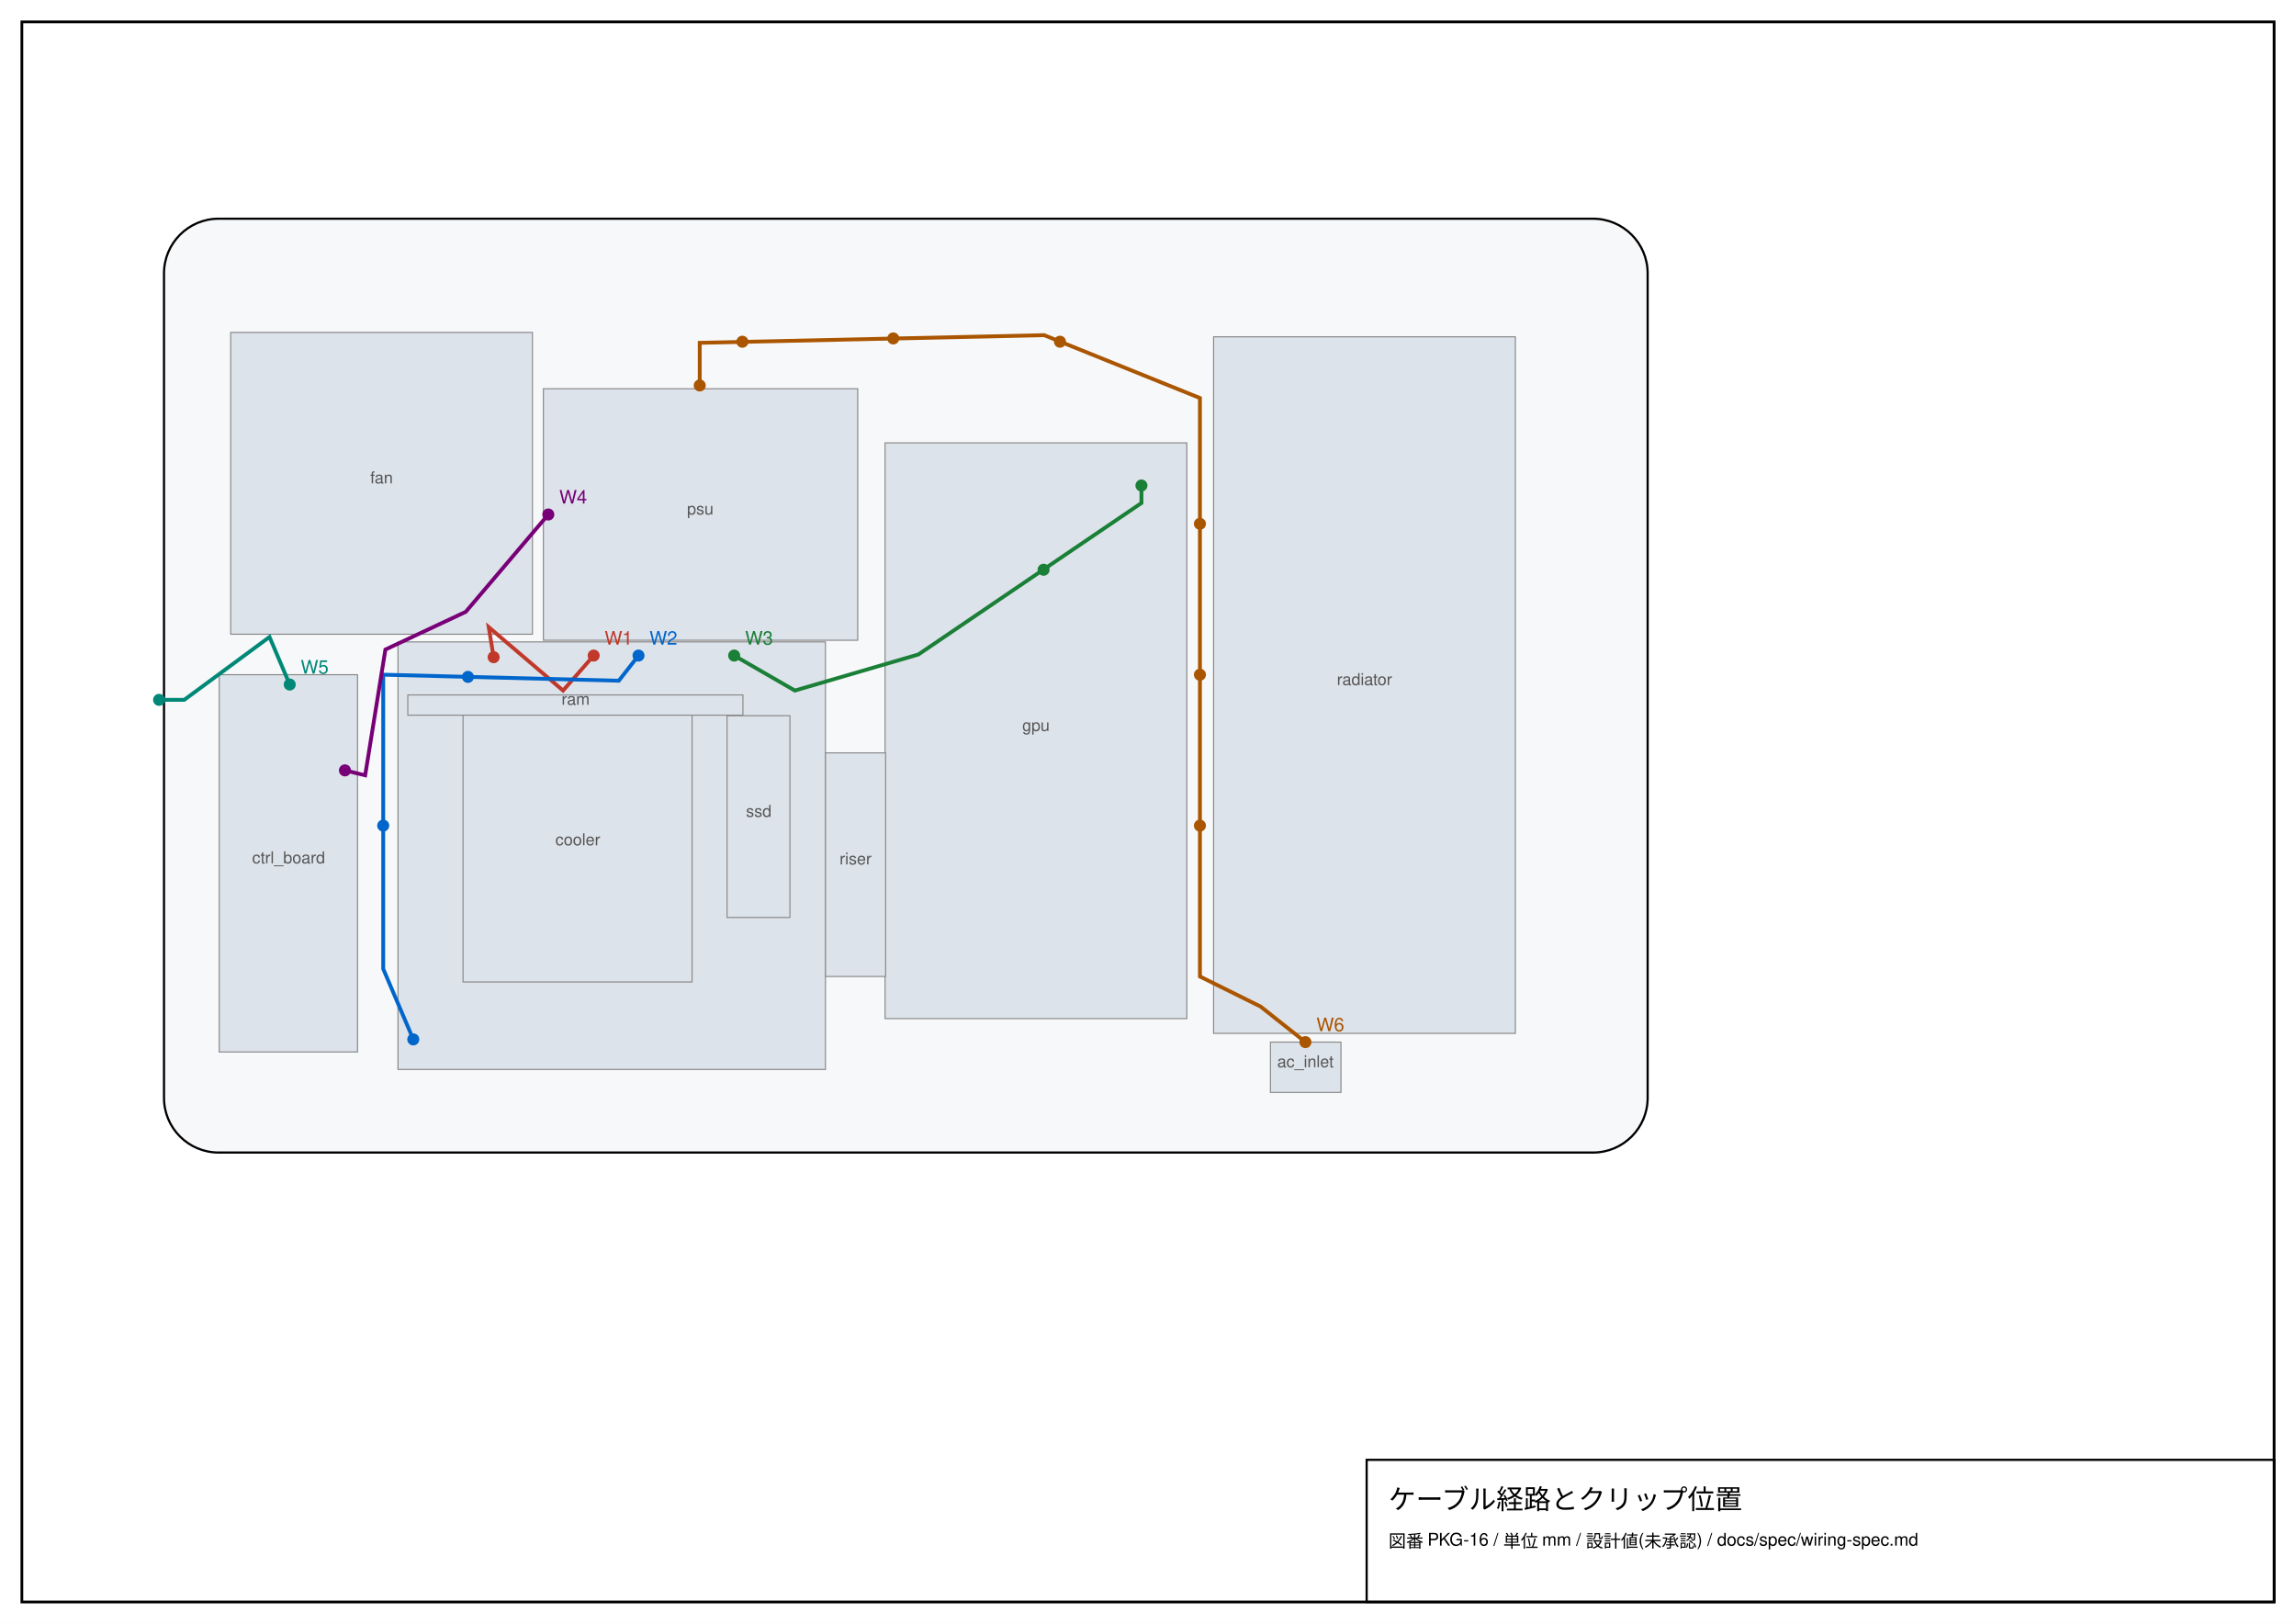
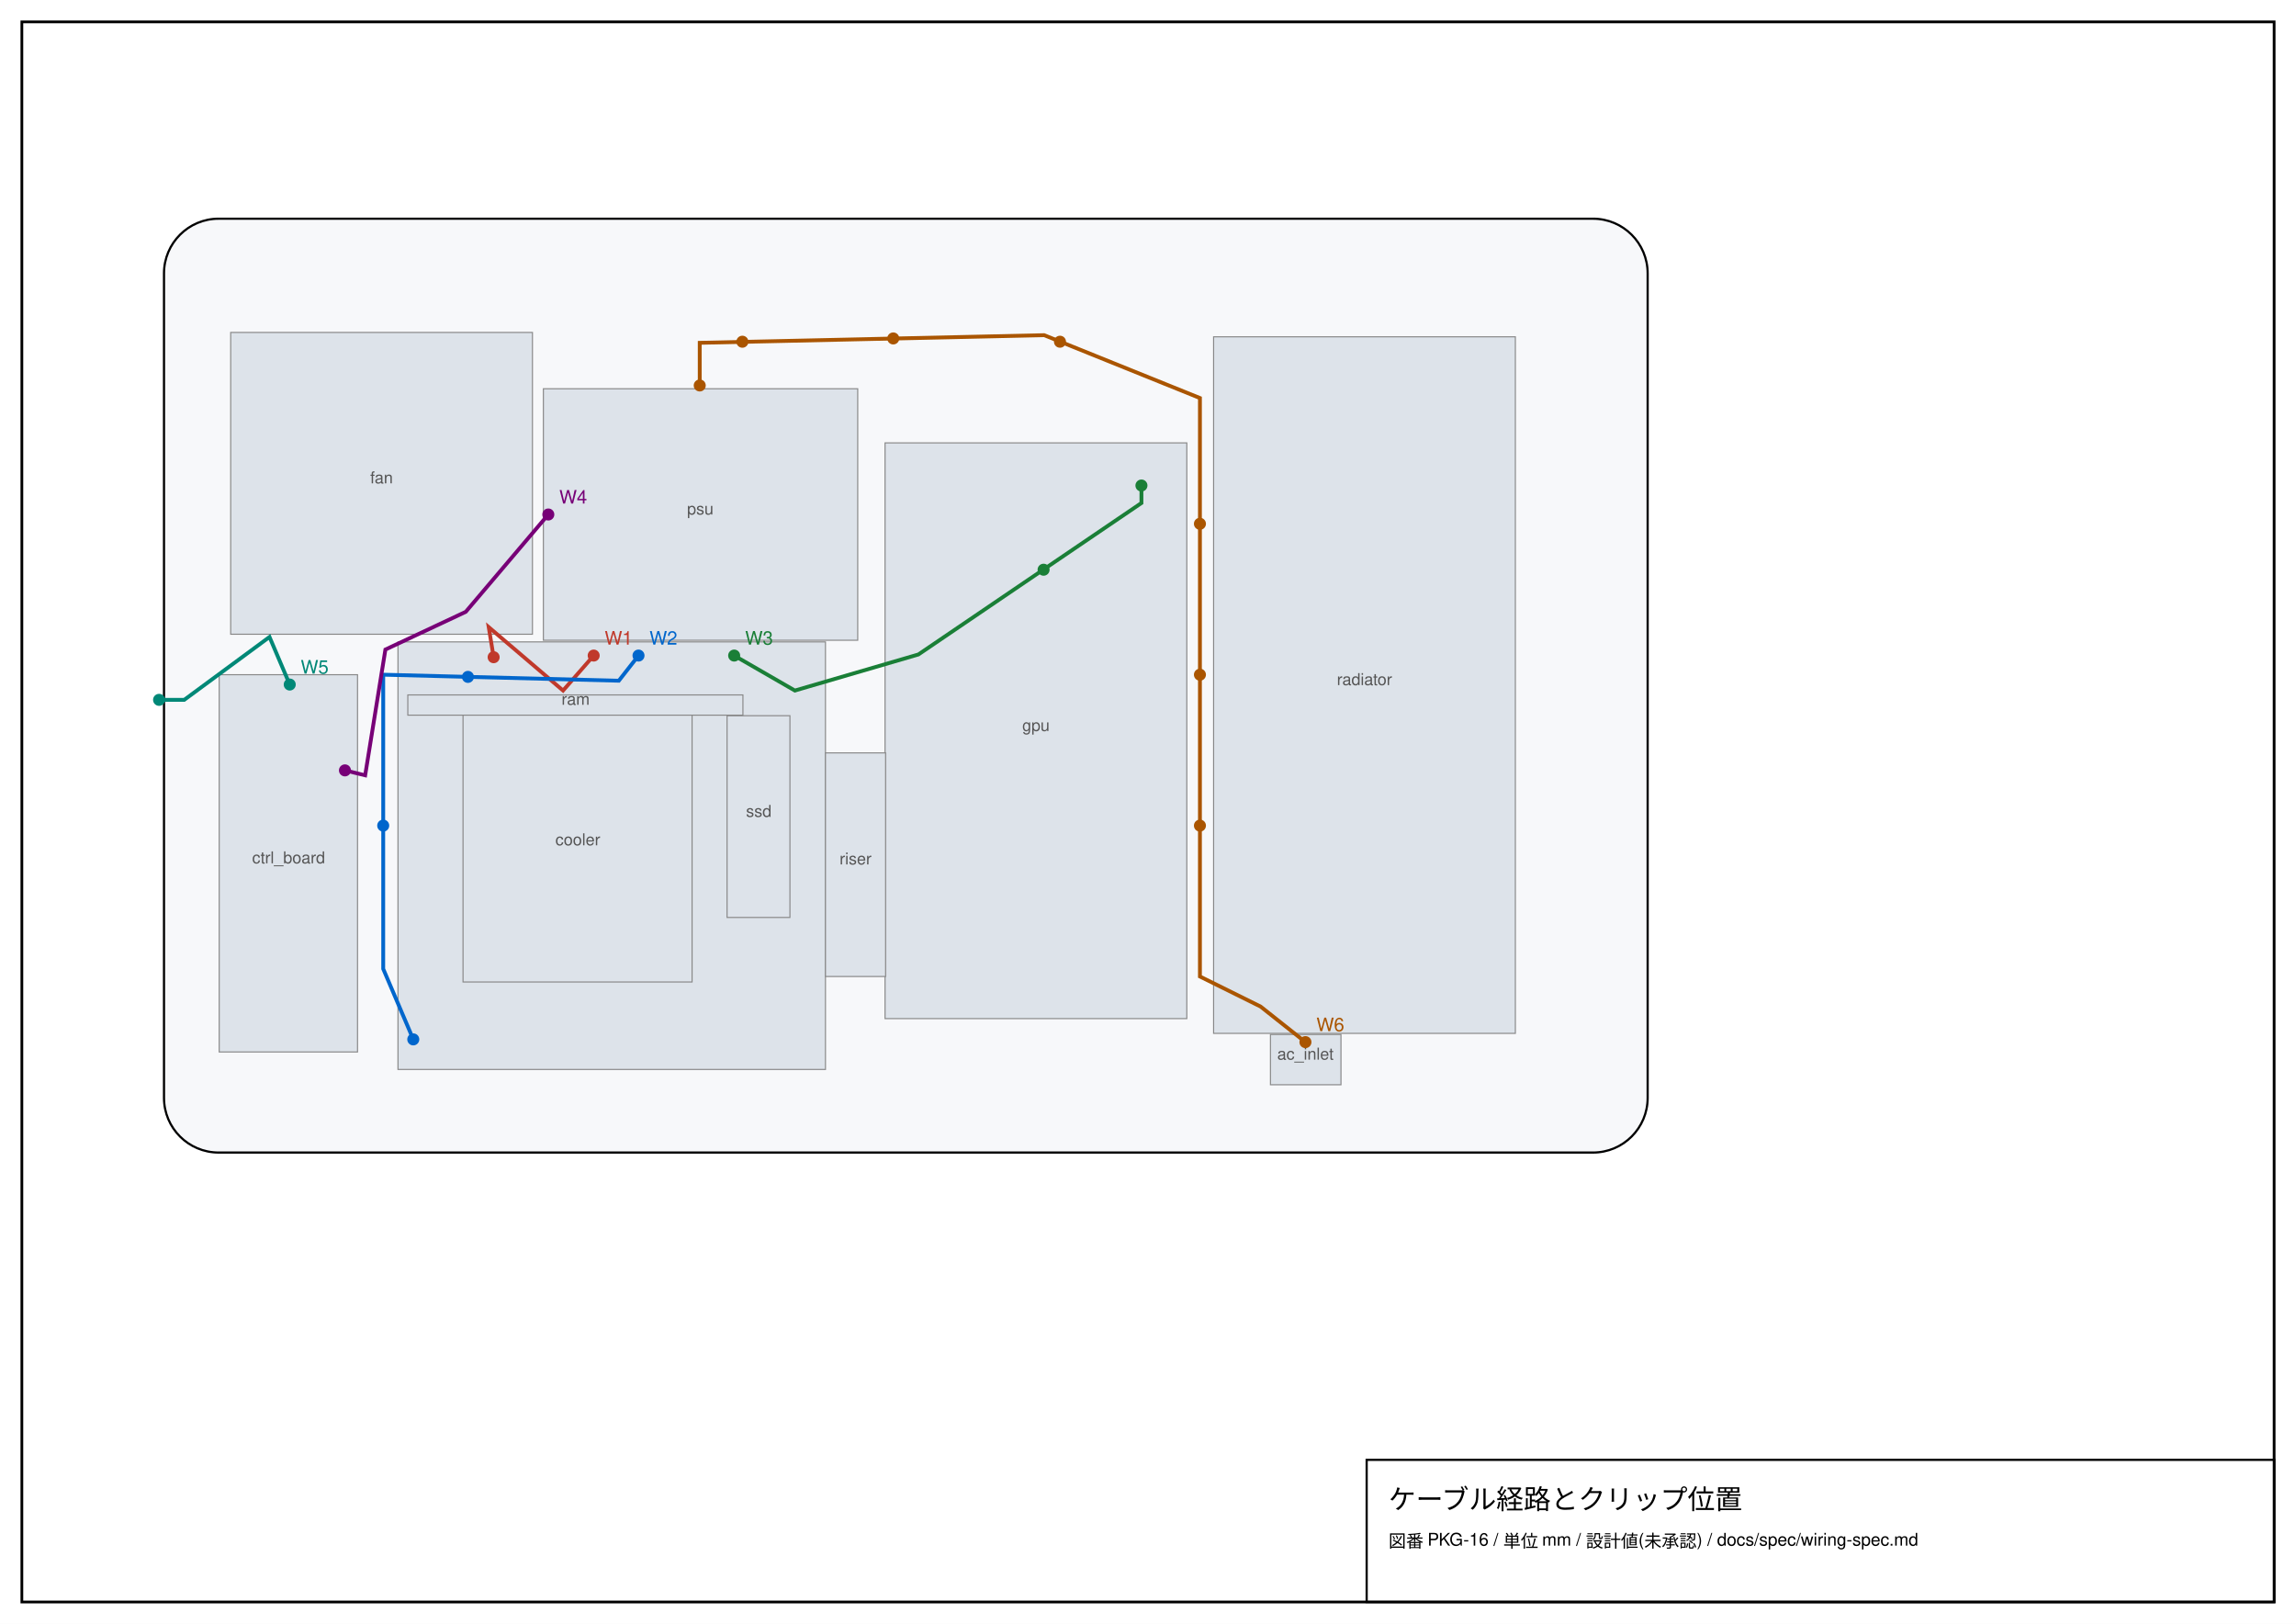
<svg xmlns="http://www.w3.org/2000/svg" viewBox="0 0 420 297" font-family="Helvetica,Arial,sans-serif">
  <rect width="100%" height="100%" fill="#fff" />
  <rect x="4" y="4" width="412" height="289" fill="none" stroke="#000" stroke-width=".5" />
  <rect x="30" y="40" width="271.4" height="170.798" rx="10" fill="#f7f8fa" stroke="#000" stroke-width=".4" />
  <rect x="72.8" y="117.4" width="78.2" height="78.2" fill="#dde3ea" stroke="#888" stroke-width=".2" />
  <text x="111.9" y="156.5" font-size="3" text-anchor="middle" fill="#555">board</text>
  <rect x="84.7" y="129.7" width="41.9" height="49.9" fill="#dde3ea" stroke="#888" stroke-width=".2" />
  <text x="105.7" y="154.6" font-size="3" text-anchor="middle" fill="#555">cooler</text>
  <rect x="222.0" y="61.6" width="55.2" height="127.4" fill="#dde3ea" stroke="#888" stroke-width=".2" />
  <text x="249.6" y="125.3" font-size="3" text-anchor="middle" fill="#555">radiator</text>
  <rect x="161.9" y="81.0" width="55.2" height="105.3" fill="#dde3ea" stroke="#888" stroke-width=".2" />
  <text x="189.5" y="133.7" font-size="3" text-anchor="middle" fill="#555">gpu</text>
  <rect x="151.0" y="137.7" width="11.0" height="40.9" fill="#dde3ea" stroke="#888" stroke-width=".2" />
  <text x="156.5" y="158.1" font-size="3" text-anchor="middle" fill="#555">riser</text>
  <rect x="99.4" y="71.1" width="57.5" height="46.0" fill="#dde3ea" stroke="#888" stroke-width=".2" />
  <text x="128.1" y="94.1" font-size="3" text-anchor="middle" fill="#555">psu</text>
  <rect x="42.2" y="60.8" width="55.2" height="55.2" fill="#dde3ea" stroke="#888" stroke-width=".2" />
  <text x="69.8" y="88.4" font-size="3" text-anchor="middle" fill="#555">fan</text>
  <rect x="40.1" y="123.4" width="25.3" height="69.0" fill="#dde3ea" stroke="#888" stroke-width=".2" />
  <text x="52.8" y="157.9" font-size="3" text-anchor="middle" fill="#555">ctrl_board</text>
  <rect x="133.0" y="130.9" width="11.5" height="36.9" fill="#dde3ea" stroke="#888" stroke-width=".2" />
  <text x="138.8" y="149.4" font-size="3" text-anchor="middle" fill="#555">ssd</text>
  <rect x="74.6" y="127.1" width="61.3" height="3.7" fill="#dde3ea" stroke="#888" stroke-width=".2" />
  <text x="105.3" y="128.9" font-size="3" text-anchor="middle" fill="#555">ram</text>
-   <rect x="232.4" y="190.6" width="12.9" height="9.2" fill="#dde3ea" stroke="#888" stroke-width=".2" />
-   <text x="238.8" y="195.2" font-size="3" text-anchor="middle" fill="#555">ac_inlet</text>
+   <rect x="232.4" y="189.2" width="12.9" height="9.2" fill="#dde3ea" stroke="#888" stroke-width=".2" />
+   <text x="238.8" y="193.8" font-size="3" text-anchor="middle" fill="#555">ac_inlet</text>
  <polyline fill="none" stroke="#c0392b" stroke-width=".7" points="108.6,119.9 103.0,126.3 89.4,114.7 90.3,120.2" />
  <circle cx="108.6" cy="119.9" r="1.1" fill="#c0392b" />
  <circle cx="90.3" cy="120.2" r="1.1" fill="#c0392b" />
  <text x="110.6" y="117.9" font-size="3.4" fill="#c0392b">W1</text>
  <polyline fill="none" stroke="#06c" stroke-width=".7" points="116.8,119.9 113.2,124.5 70.1,123.4 70.1,177.2 75.6,190.1" />
  <circle cx="116.8" cy="119.9" r="1.1" fill="#06c" />
  <circle cx="85.6" cy="123.8" r="1.1" fill="#06c" />
  <circle cx="70.1" cy="151.0" r="1.1" fill="#06c" />
  <circle cx="75.6" cy="190.1" r="1.1" fill="#06c" />
  <text x="118.8" y="117.9" font-size="3.4" fill="#06c">W2</text>
  <polyline fill="none" stroke="#1a7f37" stroke-width=".7" points="134.3,119.9 145.4,126.3 168.0,119.7 208.8,92.0 208.8,88.8" />
  <circle cx="134.3" cy="119.9" r="1.1" fill="#1a7f37" />
  <circle cx="190.9" cy="104.2" r="1.1" fill="#1a7f37" />
  <circle cx="208.8" cy="88.8" r="1.1" fill="#1a7f37" />
  <text x="136.3" y="117.9" font-size="3.4" fill="#1a7f37">W3</text>
  <polyline fill="none" stroke="#a50" stroke-width=".7" points="238.8,190.6 230.6,184.1 219.5,178.6 219.5,72.8 191.0,61.3 128.0,62.7 128.0,70.5" />
  <circle cx="238.8" cy="190.6" r="1.1" fill="#a50" />
  <circle cx="219.5" cy="151.0" r="1.1" fill="#a50" />
  <circle cx="219.5" cy="123.4" r="1.1" fill="#a50" />
  <circle cx="219.5" cy="95.8" r="1.1" fill="#a50" />
  <circle cx="193.9" cy="62.5" r="1.1" fill="#a50" />
  <circle cx="163.4" cy="61.9" r="1.1" fill="#a50" />
  <circle cx="135.8" cy="62.5" r="1.1" fill="#a50" />
  <circle cx="128.0" cy="70.5" r="1.1" fill="#a50" />
  <text x="240.8" y="188.6" font-size="3.4" fill="#a50">W6</text>
  <polyline fill="none" stroke="#707" stroke-width=".7" points="100.3,94.1 85.2,111.9 70.5,118.8 66.8,141.8 63.1,140.9" />
  <circle cx="100.3" cy="94.1" r="1.1" fill="#707" />
  <circle cx="63.1" cy="140.9" r="1.1" fill="#707" />
  <text x="102.3" y="92.1" font-size="3.4" fill="#707">W4</text>
  <polyline fill="none" stroke="#087" stroke-width=".7" points="53.0,125.2 49.3,116.5 33.7,128.0 29.1,128.0" />
  <circle cx="53.0" cy="125.2" r="1.1" fill="#087" />
  <circle cx="29.1" cy="128.0" r="1.1" fill="#087" />
  <text x="55.0" y="123.2" font-size="3.4" fill="#087">W5</text>
  <rect x="250" y="267" width="166" height="26" fill="none" stroke="#000" stroke-width=".4" />
  <text x="254" y="276" font-size="5">ケーブル経路とクリップ位置</text>
  <text x="254" y="283" font-size="3.2">図番 PKG-16 / 単位 mm / 設計値(未承認) / docs/spec/wiring-spec.md</text>
</svg>
